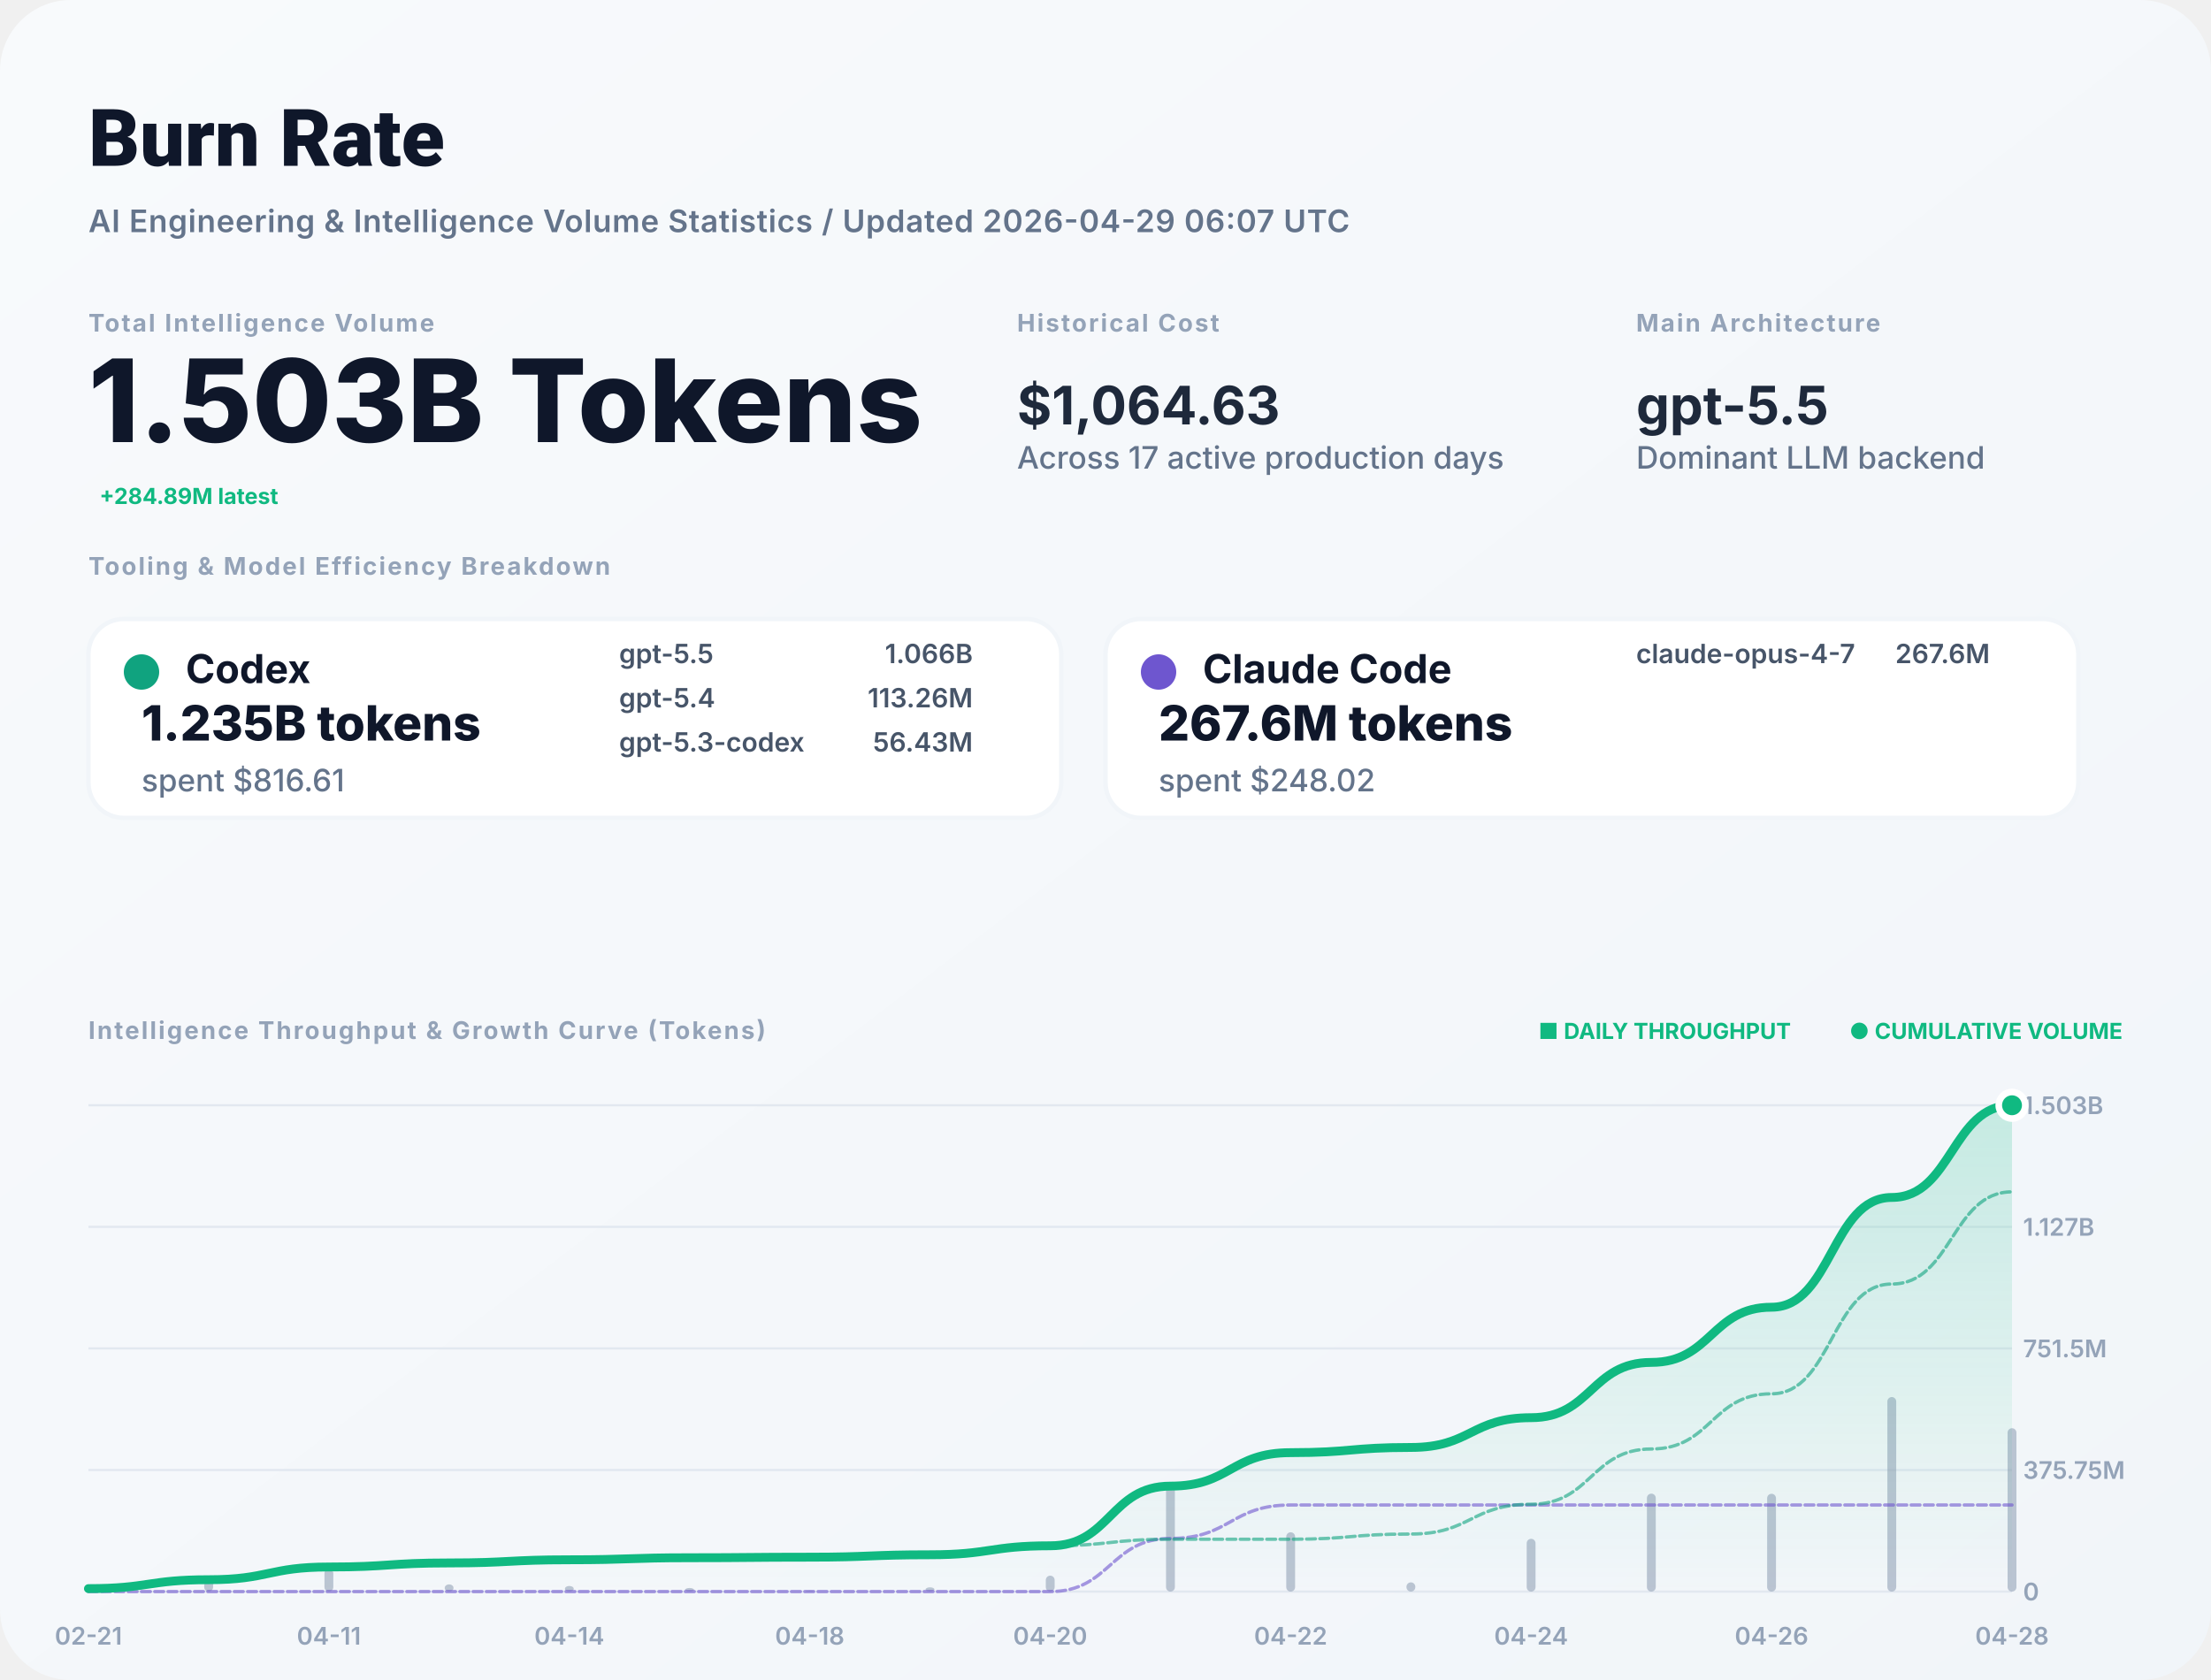
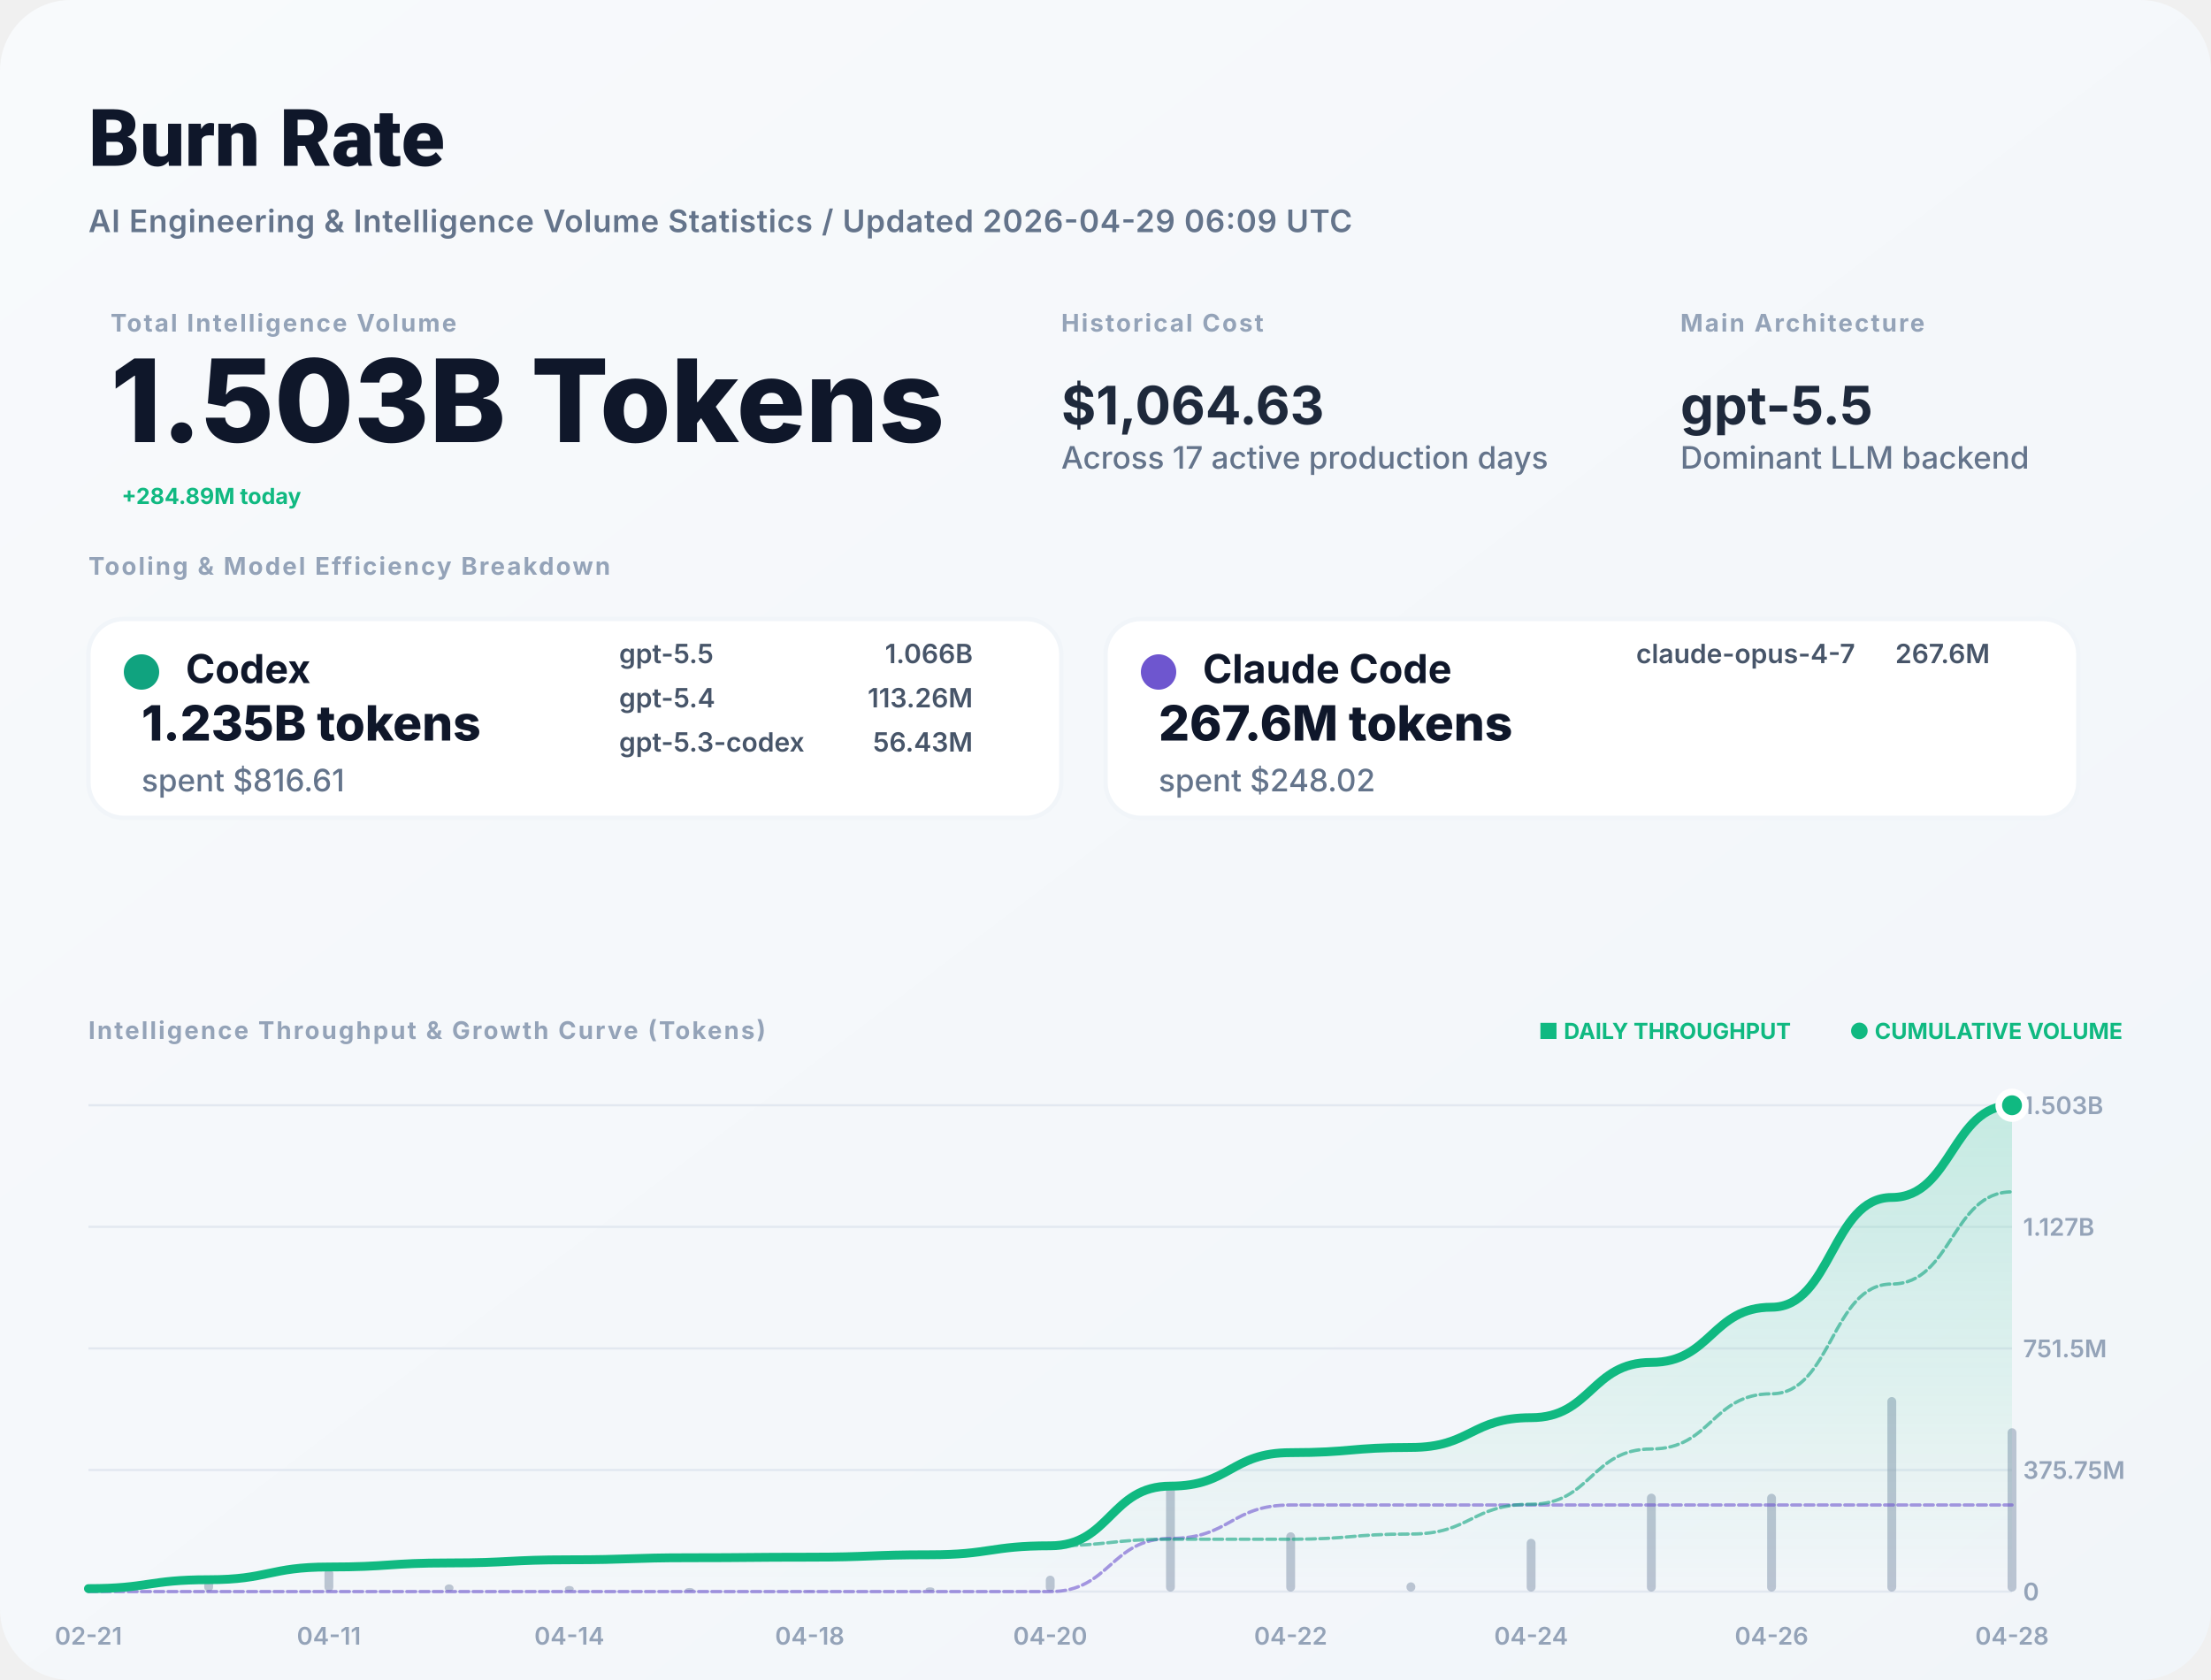
<svg xmlns="http://www.w3.org/2000/svg" width="1000" height="760" viewBox="0 0 1000 760" fill="none">
  <defs>
    <linearGradient id="bg" x1="0" x2="1" y1="0" y2="1">
      <stop stop-color="#F8FAFC" />
      <stop offset="1" stop-color="#F1F5F9" />
    </linearGradient>
    <filter id="shadow" x="-5%" y="-5%" width="110%" height="110%">
      <feDropShadow dx="0" dy="4" stdDeviation="12" flood-color="#000" flood-opacity="0.05" />
    </filter>
    <linearGradient id="lineGrad" x1="0" y1="0" x2="0" y2="1">
      <stop stop-color="#10B981" stop-opacity="0.2" />
      <stop offset="1" stop-color="#10B981" stop-opacity="0" />
    </linearGradient>
  </defs>
  <style>
    .title { font: 800 36px -apple-system, BlinkMacSystemFont, "Segoe UI", Roboto, sans-serif; fill: #0F172A; }
    .subtitle { font: 600 14px -apple-system, sans-serif; fill: #64748B; letter-spacing: 0.02em; }
    .label { font: 700 11px -apple-system, sans-serif; letter-spacing: 0.08em; text-transform: uppercase; fill: #94A3B8; }
    .total-val { font: 800 52px -apple-system, sans-serif; fill: #0F172A; }
    .stat-val { font: 700 24px -apple-system, sans-serif; fill: #1E293B; }
    .tool-name { font: 700 18px -apple-system, sans-serif; fill: #0F172A; }
    .tool-metric { font: 800 22px -apple-system, sans-serif; fill: #0F172A; }
    .tool-muted { font: 500 14px -apple-system, sans-serif; fill: #64748B; }
    .model-item { font: 600 12px -apple-system, sans-serif; fill: #475569; }
    .chart-label { font: 600 11px -apple-system, sans-serif; fill: #94A3B8; }
    .badge { font: 700 10px -apple-system, sans-serif; fill: #10B981; }
  </style>
  <rect width="1000" height="760" rx="32" fill="url(#bg)" />
  <text x="40" y="75" class="title">Burn Rate</text>
-   <text x="40" y="105" class="subtitle">AI Engineering &amp; Intelligence Volume Statistics / Updated 2026-04-29 06:07 UTC</text>
+   <text x="40" y="105" class="subtitle">AI Engineering &amp; Intelligence Volume Statistics / Updated 2026-04-29 06:09 UTC</text>
  <g transform="translate(40, 150)">
-     <g>
+     <g transform="translate(10, 0)">
      <text y="0" class="label">Total Intelligence Volume</text>
      <text y="50" class="total-val">1.503B Tokens</text>
-       <text x="5" y="78" class="badge" font-size="16">+284.89M latest</text>
+       <text x="5" y="78" class="badge" font-size="16">+284.89M today</text>
    </g>
-     <g transform="translate(420, 0)">
+     <g transform="translate(440, 0)">
      <text y="0" class="label">Historical Cost</text>
      <text y="42" class="stat-val">$1,064.63</text>
      <text y="62" class="tool-muted">Across 17 active production days</text>
    </g>
-     <g transform="translate(700, 0)">
+     <g transform="translate(720, 0)">
      <text y="0" class="label">Main Architecture</text>
      <text y="42" class="stat-val" fill="#10B981">gpt-5.5</text>
      <text y="62" class="tool-muted">Dominant LLM backend</text>
    </g>
  </g>
  <g transform="translate(40, 260)">
    <text y="0" class="label">Tooling &amp; Model Efficiency Breakdown</text>
  </g>
  <g transform="translate(40, 280)">
    <rect width="440" height="90" rx="16" fill="white" stroke="#F1F5F9" stroke-width="2" />
    <circle cx="24" cy="24" r="8" fill="#10A37F" />
    <text x="44" y="29" class="tool-name">Codex</text>
    <text x="24" y="55" class="tool-metric">1.235B tokens</text>
    <text x="24" y="78" class="tool-muted">spent $816.61</text>
    <g transform="translate(240, 20)">
      <text x="0" y="0" class="model-item">gpt-5.5</text>
      <text x="160" y="0" class="model-item" text-anchor="end">1.066B</text>
      <text x="0" y="20" class="model-item">gpt-5.4</text>
      <text x="160" y="20" class="model-item" text-anchor="end">113.26M</text>
      <text x="0" y="40" class="model-item">gpt-5.3-codex</text>
      <text x="160" y="40" class="model-item" text-anchor="end">56.43M</text>
    </g>
  </g>
  <g transform="translate(500, 280)">
    <rect width="440" height="90" rx="16" fill="white" stroke="#F1F5F9" stroke-width="2" />
    <circle cx="24" cy="24" r="8" fill="#6E56CF" />
    <text x="44" y="29" class="tool-name">Claude Code</text>
    <text x="24" y="55" class="tool-metric">267.6M tokens</text>
    <text x="24" y="78" class="tool-muted">spent $248.02</text>
    <g transform="translate(240, 20)">
      <text x="0" y="0" class="model-item">claude-opus-4-7</text>
      <text x="160" y="0" class="model-item" text-anchor="end">267.6M</text>
    </g>
  </g>
  <g transform="translate(40, 470)">
    <text y="0" class="label">Intelligence Throughput &amp; Growth Curve (Tokens)</text>
    <g transform="translate(920, 0)" text-anchor="end">
      <text x="0" y="0" class="badge">● CUMULATIVE VOLUME</text>
      <text x="-150" y="0" class="badge" fill="#94A3B8">■ DAILY THROUGHPUT</text>
    </g>
  </g>
  <g>
    <line x1="40" y1="720" x2="910" y2="720" stroke="#E2E8F0" stroke-width="1" />
    <text x="915" y="724" class="chart-label">0</text>
    <line x1="40" y1="665" x2="910" y2="665" stroke="#E2E8F0" stroke-width="1" />
    <text x="915" y="669" class="chart-label">375.75M</text>
    <line x1="40" y1="610" x2="910" y2="610" stroke="#E2E8F0" stroke-width="1" />
    <text x="915" y="614" class="chart-label">751.5M</text>
    <line x1="40" y1="555" x2="910" y2="555" stroke="#E2E8F0" stroke-width="1" />
    <text x="915" y="559" class="chart-label">1.127B</text>
    <line x1="40" y1="500" x2="910" y2="500" stroke="#E2E8F0" stroke-width="1" />
    <text x="915" y="504" class="chart-label">1.503B</text>
    <text x="40" y="744" text-anchor="middle" class="chart-label">02-21</text>
    <text x="148.75" y="744" text-anchor="middle" class="chart-label">04-11</text>
    <text x="257.5" y="744" text-anchor="middle" class="chart-label">04-14</text>
    <text x="366.25" y="744" text-anchor="middle" class="chart-label">04-18</text>
    <text x="475" y="744" text-anchor="middle" class="chart-label">04-20</text>
    <text x="583.75" y="744" text-anchor="middle" class="chart-label">04-22</text>
    <text x="692.5" y="744" text-anchor="middle" class="chart-label">04-24</text>
    <text x="801.25" y="744" text-anchor="middle" class="chart-label">04-26</text>
    <text x="910" y="744" text-anchor="middle" class="chart-label">04-28</text>
    <g opacity="0.6">
      <rect x="38" y="717.627" width="4" height="2.373" fill="#94A3B8" rx="2" />
      <rect x="92.375" y="712.862" width="4" height="7.138" fill="#94A3B8" rx="2" />
      <rect x="146.75" y="709.802" width="4" height="10.198" fill="#94A3B8" rx="2" />
      <rect x="201.125" y="716.75" width="4" height="3.25" fill="#94A3B8" rx="2" />
      <rect x="255.5" y="717.469" width="4" height="2.531" fill="#94A3B8" rx="2" />
      <rect x="309.875" y="718.361" width="4" height="1.639" fill="#94A3B8" rx="2" />
      <rect x="364.25" y="719.548" width="4" height="0.452" fill="#94A3B8" rx="2" />
      <rect x="418.625" y="718.068" width="4" height="1.932" fill="#94A3B8" rx="2" />
      <rect x="473" y="712.801" width="4" height="7.199" fill="#94A3B8" rx="2" />
      <rect x="527.375" y="672.166" width="4" height="47.834" fill="#94A3B8" rx="2" />
      <rect x="581.75" y="693.172" width="4" height="26.828" fill="#94A3B8" rx="2" />
      <rect x="636.125" y="715.827" width="4" height="4.173" fill="#94A3B8" rx="2" />
      <rect x="690.5" y="696.129" width="4" height="23.871" fill="#94A3B8" rx="2" />
      <rect x="744.875" y="675.687" width="4" height="44.313" fill="#94A3B8" rx="2" />
      <rect x="799.25" y="675.759" width="4" height="44.241" fill="#94A3B8" rx="2" />
      <rect x="853.625" y="632" width="4" height="88" fill="#94A3B8" rx="2" />
      <rect x="908" y="646.1" width="4" height="73.9" fill="#94A3B8" rx="2" />
    </g>
    <path d="M 40,718.661 C 67.188,718.661 67.188,714.633 94.375,714.633 C 121.562,714.633 121.562,708.878 148.75,708.878 C 175.938,708.878 175.938,707.044 203.125,707.044 C 230.312,707.044 230.312,705.616 257.5,705.616 C 284.688,705.616 284.688,704.691 311.875,704.691 C 339.062,704.691 339.062,704.436 366.25,704.436 C 393.438,704.436 393.438,703.346 420.625,703.346 C 447.812,703.346 447.812,699.283 475,699.283 C 502.188,699.283 502.188,672.291 529.375,672.291 C 556.562,672.291 556.562,657.152 583.75,657.152 C 610.938,657.152 610.938,654.798 638.125,654.798 C 665.312,654.798 665.312,641.328 692.5,641.328 C 719.688,641.328 719.688,616.322 746.875,616.322 C 774.062,616.322 774.062,591.358 801.25,591.358 C 828.438,591.358 828.438,541.701 855.625,541.701 C 882.812,541.701 882.812,500 910,500 L 910,720 L 40,720 Z" fill="url(#lineGrad)" />
    <path d="M 40,720 C 67.188,720 67.188,720 94.375,720 C 121.562,720 121.562,720 148.75,720 C 175.938,720 175.938,720 203.125,720 C 230.312,720 230.312,720 257.5,720 C 284.688,720 284.688,720 311.875,720 C 339.062,720 339.062,720 366.25,720 C 393.438,720 393.438,720 420.625,720 C 447.812,720 447.812,720 475,720 C 502.188,720 502.188,695.969 529.375,695.969 C 556.562,695.969 556.562,680.831 583.75,680.831 C 610.938,680.831 610.938,680.831 638.125,680.831 C 665.312,680.831 665.312,680.831 692.5,680.831 C 719.688,680.831 719.688,680.831 746.875,680.831 C 774.062,680.831 774.062,680.831 801.25,680.831 C 828.438,680.831 828.438,680.831 855.625,680.831 C 882.812,680.831 882.812,680.831 910,680.831" stroke="#6E56CF" stroke-width="1.5" stroke-opacity="0.6" fill="none" stroke-linecap="round" stroke-linejoin="round" stroke-dasharray="4 2" />
    <path d="M 40,718.661 C 67.188,718.661 67.188,714.633 94.375,714.633 C 121.562,714.633 121.562,708.878 148.75,708.878 C 175.938,708.878 175.938,707.044 203.125,707.044 C 230.312,707.044 230.312,705.616 257.5,705.616 C 284.688,705.616 284.688,704.691 311.875,704.691 C 339.062,704.691 339.062,704.436 366.25,704.436 C 393.438,704.436 393.438,703.346 420.625,703.346 C 447.812,703.346 447.812,699.283 475,699.283 C 502.188,699.283 502.188,696.322 529.375,696.322 C 556.562,696.322 556.562,696.322 583.75,696.322 C 610.938,696.322 610.938,693.967 638.125,693.967 C 665.312,693.967 665.312,680.497 692.5,680.497 C 719.688,680.497 719.688,655.492 746.875,655.492 C 774.062,655.492 774.062,630.527 801.25,630.527 C 828.438,630.527 828.438,580.87 855.625,580.87 C 882.812,580.87 882.812,539.169 910,539.169" stroke="#10A37F" stroke-width="1.5" stroke-opacity="0.6" fill="none" stroke-linecap="round" stroke-linejoin="round" stroke-dasharray="4 2" />
    <path d="M 40,718.661 C 67.188,718.661 67.188,714.633 94.375,714.633 C 121.562,714.633 121.562,708.878 148.75,708.878 C 175.938,708.878 175.938,707.044 203.125,707.044 C 230.312,707.044 230.312,705.616 257.5,705.616 C 284.688,705.616 284.688,704.691 311.875,704.691 C 339.062,704.691 339.062,704.436 366.25,704.436 C 393.438,704.436 393.438,703.346 420.625,703.346 C 447.812,703.346 447.812,699.283 475,699.283 C 502.188,699.283 502.188,672.291 529.375,672.291 C 556.562,672.291 556.562,657.152 583.75,657.152 C 610.938,657.152 610.938,654.798 638.125,654.798 C 665.312,654.798 665.312,641.328 692.5,641.328 C 719.688,641.328 719.688,616.322 746.875,616.322 C 774.062,616.322 774.062,591.358 801.25,591.358 C 828.438,591.358 828.438,541.701 855.625,541.701 C 882.812,541.701 882.812,500 910,500" stroke="#10B981" stroke-width="4" fill="none" stroke-linecap="round" stroke-linejoin="round" />
    <circle cx="910" cy="500" r="6" fill="#10B981" stroke="white" stroke-width="3" />
  </g>
</svg>
